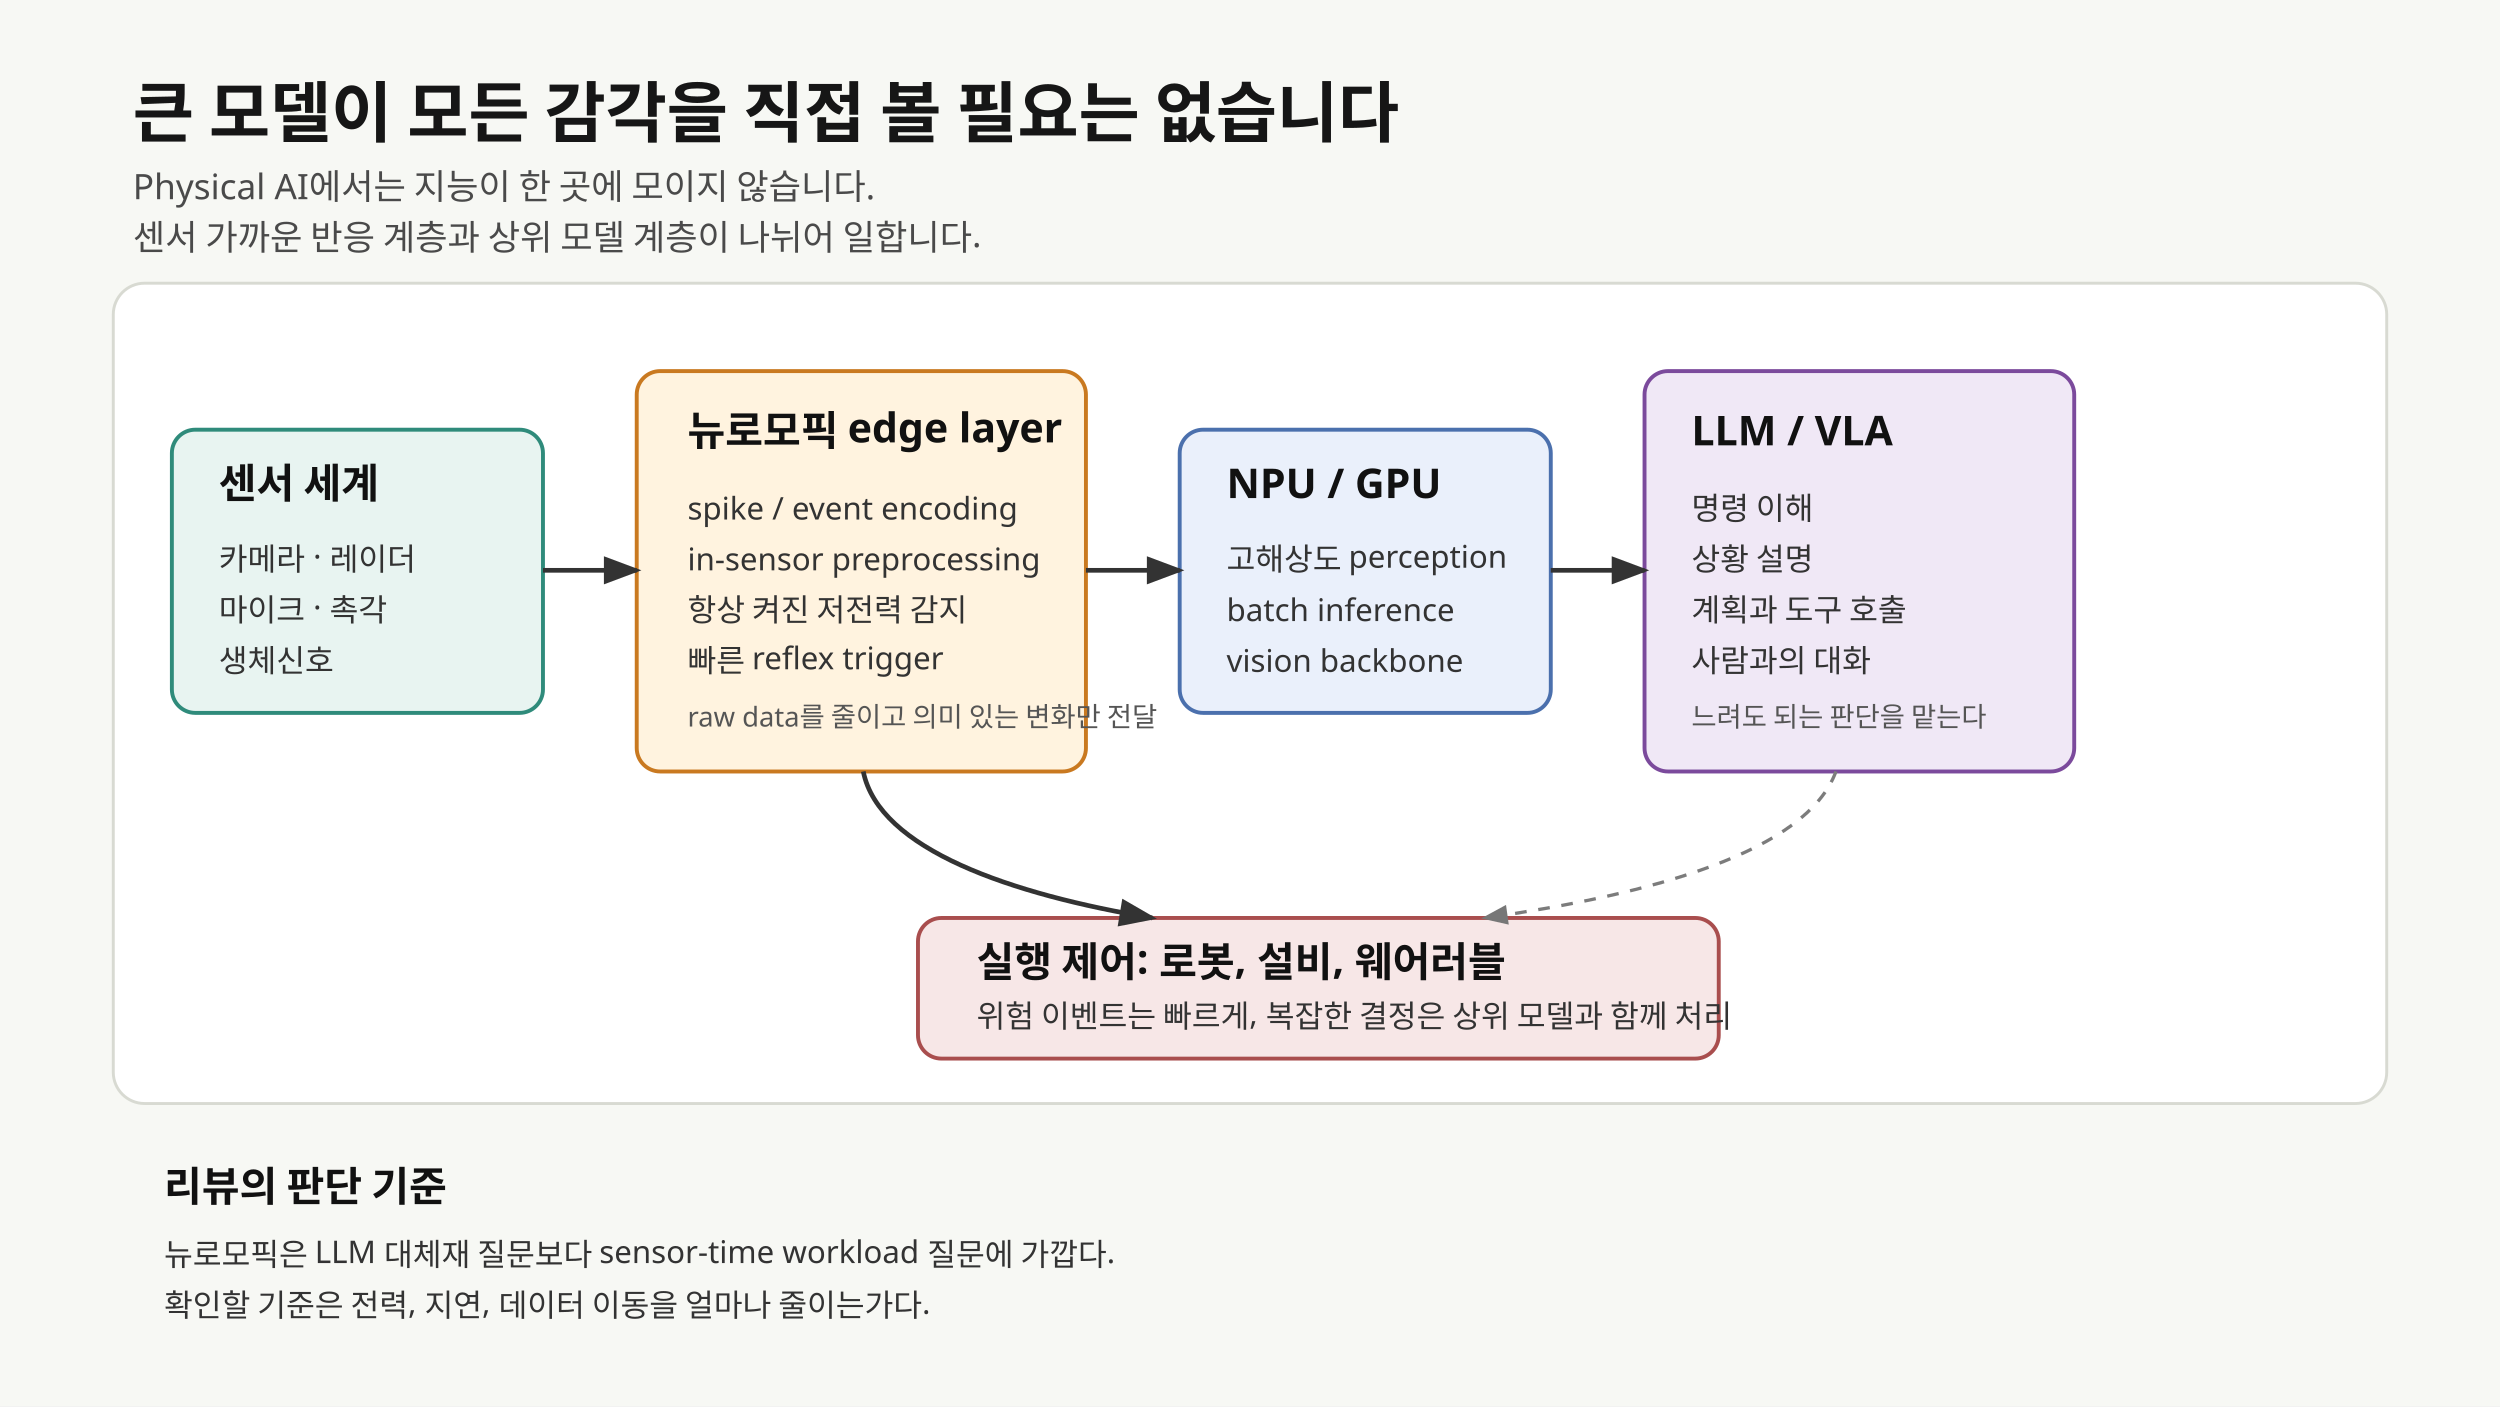
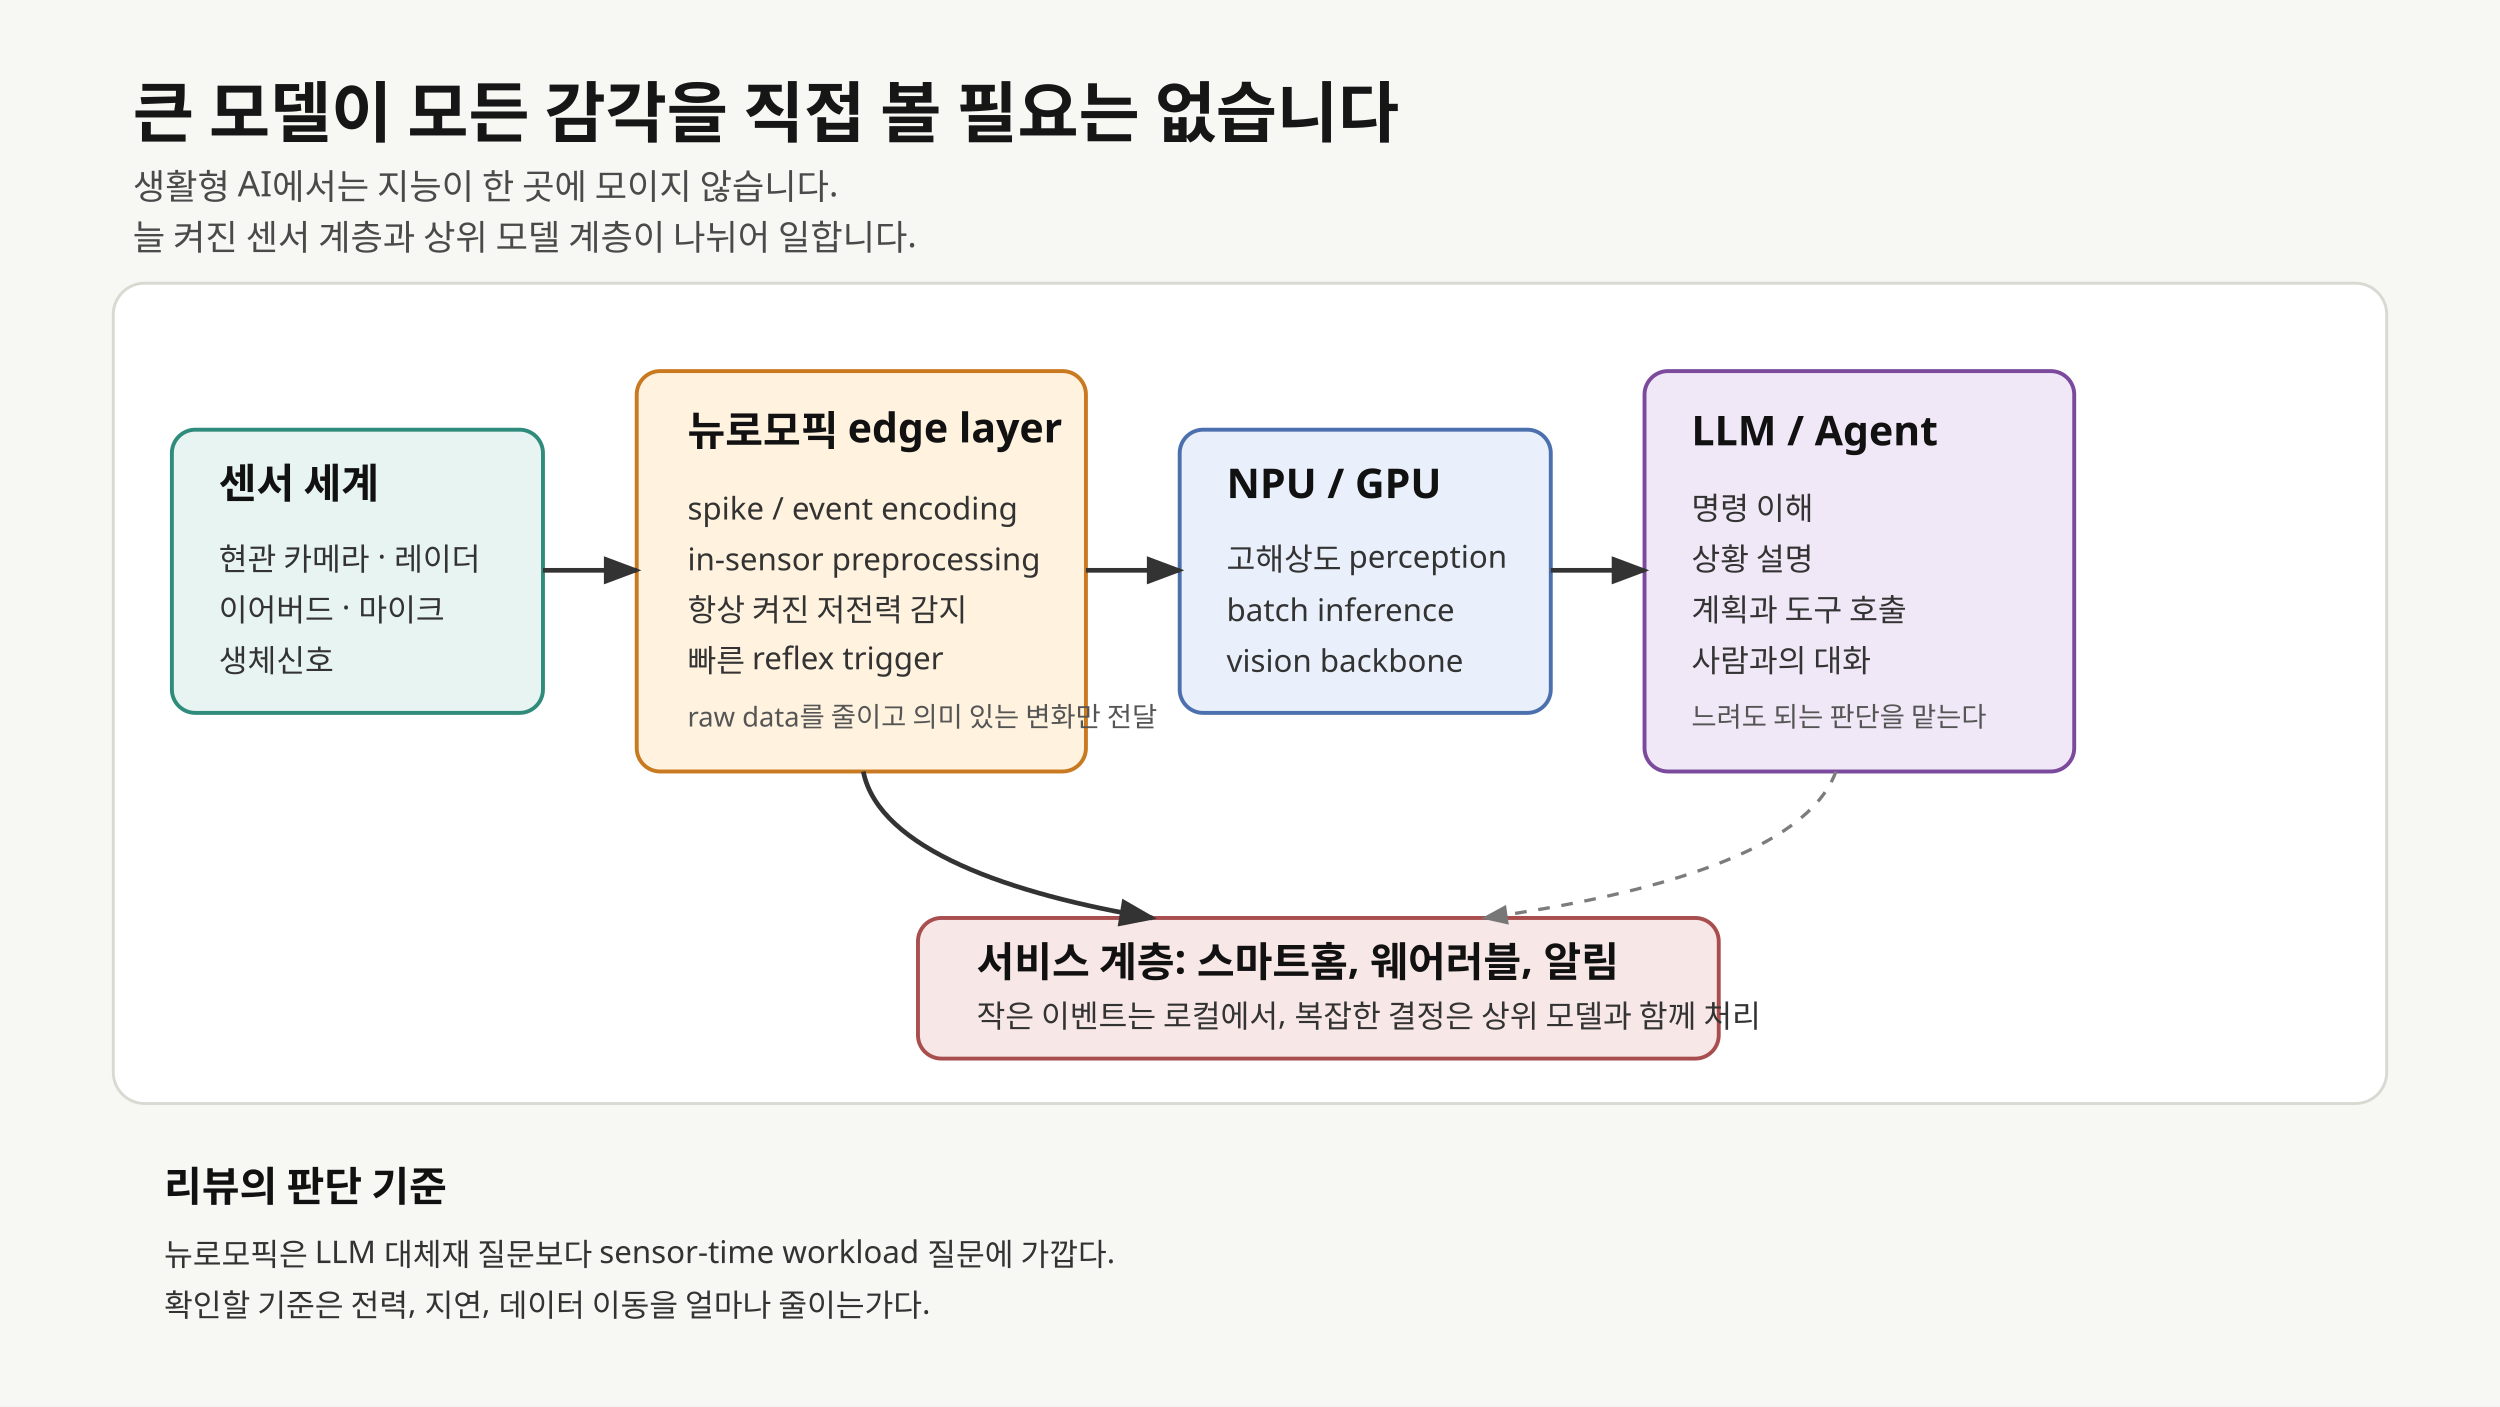
<svg xmlns="http://www.w3.org/2000/svg" width="1280" height="720" viewBox="0 0 1280 720" role="img" aria-labelledby="title desc">
  <defs>
    <style>
      .bg { fill: #f7f8f4; }
      .title { font: 700 34px "Segoe UI", "Malgun Gothic", sans-serif; fill: #161616; }
      .subtitle { font: 400 18px "Segoe UI", "Malgun Gothic", sans-serif; fill: #4a4a4a; }
      .label { font: 700 21px "Segoe UI", "Malgun Gothic", sans-serif; fill: #111; }
      .body { font: 400 16px "Segoe UI", "Malgun Gothic", sans-serif; fill: #333; }
      .small { font: 400 14px "Segoe UI", "Malgun Gothic", sans-serif; fill: #555; }
      .box { rx: 12; stroke-width: 2; }
      .sensor { fill: #e8f4f1; stroke: #2f8b7b; }
      .neuro { fill: #fff3df; stroke: #c97920; }
      .compute { fill: #eaf0fb; stroke: #4b70ad; }
      .model { fill: #f0e8f6; stroke: #7b4a9c; }
      .act { fill: #f7e7e7; stroke: #a94e4e; }
      .line { stroke: #333; stroke-width: 2.4; fill: none; marker-end: url(#arrow); }
      .soft { stroke: #7c7c7c; stroke-width: 1.7; stroke-dasharray: 6 6; fill: none; marker-end: url(#arrowSoft); }
      .rail { fill: #fff; stroke: #d8dad2; stroke-width: 1.5; rx: 16; }
    </style>
    <marker id="arrow" markerWidth="10" markerHeight="10" refX="7" refY="3" orient="auto" markerUnits="strokeWidth">
      <path d="M0,0 L0,6 L8,3 z" fill="#333" />
    </marker>
    <marker id="arrowSoft" markerWidth="10" markerHeight="10" refX="7" refY="3" orient="auto" markerUnits="strokeWidth">
      <path d="M0,0 L0,6 L8,3 z" fill="#777" />
    </marker>
  </defs>
  <rect width="1280" height="720" class="bg" />
  <text x="68" y="70" class="title">큰 모델이 모든 감각을 직접 볼 필요는 없습니다</text>
-   <text x="68" y="102" class="subtitle">Physical AI에서는 지능이 한 곳에 모이지 않습니다.</text>
-   <text x="68" y="128" class="subtitle">센서 가까운 반응 계층과 상위 모델 계층이 나뉘어 일합니다.</text>
+   <text x="68" y="102" class="subtitle">생활형 AI에서는 지능이 한 곳에 모이지 않습니다.</text>
+   <text x="68" y="128" class="subtitle">늘 켜진 센서 계층과 상위 모델 계층이 나뉘어 일합니다.</text>
  <rect x="58" y="145" width="1164" height="420" class="rail" />
  <rect x="88" y="220" width="190" height="145" class="box sensor" />
  <text x="112" y="255" class="label">센서 세계</text>
-   <text x="112" y="292" class="body">카메라 · 레이더</text>
-   <text x="112" y="318" class="body">마이크 · 촉각</text>
+   <text x="112" y="292" class="body">현관 카메라 · 레이더</text>
+   <text x="112" y="318" class="body">이어버드 · 마이크</text>
  <text x="112" y="344" class="body">생체신호</text>
  <rect x="326" y="190" width="230" height="205" class="box neuro" />
  <text x="352" y="228" class="label">뉴로모픽 edge layer</text>
  <text x="352" y="266" class="body">spike / event encoding</text>
  <text x="352" y="292" class="body">in-sensor preprocessing</text>
  <text x="352" y="318" class="body">항상 켜진 저전력 감지</text>
  <text x="352" y="344" class="body">빠른 reflex trigger</text>
  <text x="352" y="372" class="small">raw data를 줄이고 의미 있는 변화만 전달</text>
  <rect x="604" y="220" width="190" height="145" class="box compute" />
  <text x="628" y="255" class="label">NPU / GPU</text>
  <text x="628" y="292" class="body">고해상도 perception</text>
  <text x="628" y="318" class="body">batch inference</text>
  <text x="628" y="344" class="body">vision backbone</text>
  <rect x="842" y="190" width="220" height="205" class="box model" />
-   <text x="866" y="228" class="label">LLM / VLA</text>
+   <text x="866" y="228" class="label">LLM / Agent</text>
  <text x="866" y="266" class="body">명령 이해</text>
  <text x="866" y="292" class="body">상황 설명</text>
  <text x="866" y="318" class="body">계획과 도구 호출</text>
  <text x="866" y="344" class="body">사람과의 대화</text>
  <text x="866" y="372" class="small">느려도 되는 판단을 맡는다</text>
  <rect x="470" y="470" width="410" height="72" class="box act" />
-   <text x="500" y="500" class="label">실행 제어: 로봇, 설비, 웨어러블</text>
-   <text x="500" y="526" class="body">위험 이벤트는 빠르게, 복잡한 결정은 상위 모델과 함께 처리</text>
+   <text x="500" y="500" class="label">서비스 계층: 스마트홈, 웨어러블, 알림</text>
+   <text x="500" y="526" class="body">작은 이벤트는 로컬에서, 복잡한 결정은 상위 모델과 함께 처리</text>
  <line x1="278" y1="292" x2="326" y2="292" class="line" />
  <line x1="556" y1="292" x2="604" y2="292" class="line" />
  <line x1="794" y1="292" x2="842" y2="292" class="line" />
  <path d="M442 395 C450 435 518 458 590 470" class="line" />
  <path d="M940 395 C925 436 846 458 760 470" class="soft" />
  <text x="84" y="615" class="label">리뷰의 판단 기준</text>
  <text x="84" y="648" class="body">뉴로모픽은 LLM 대체재 질문보다 sensor-time workload 질문에 가깝다.</text>
  <text x="84" y="674" class="body">확인할 기준은 전력, 지연, 데이터 이동을 얼마나 줄이는가다.</text>
</svg>
